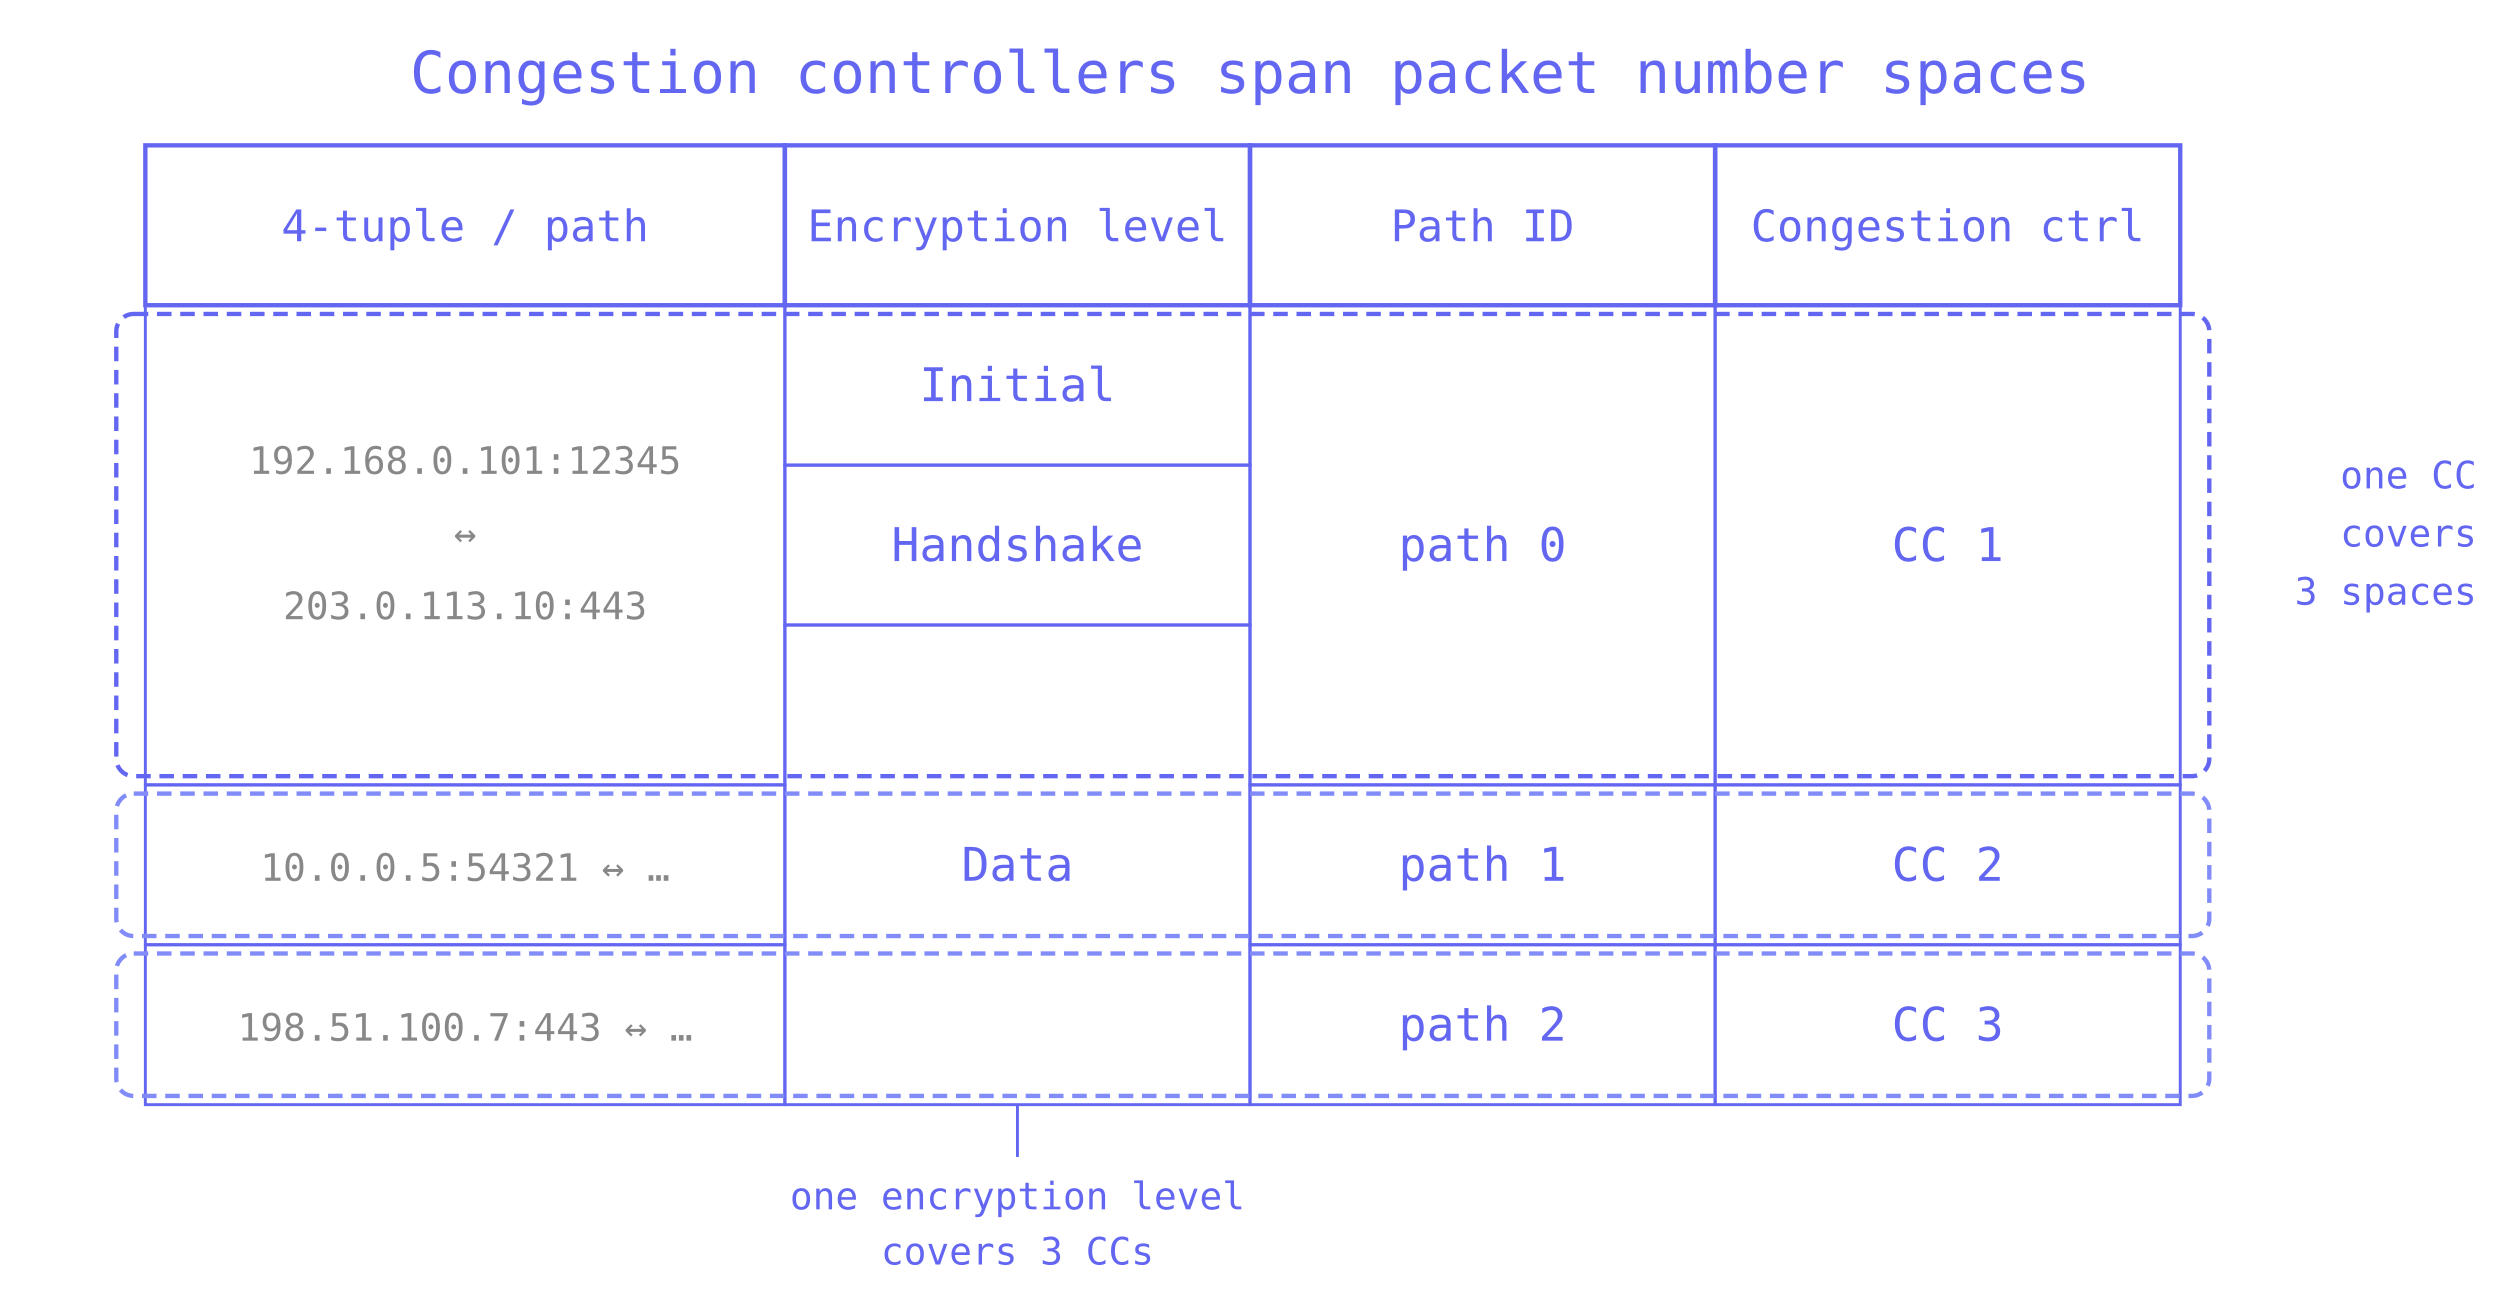
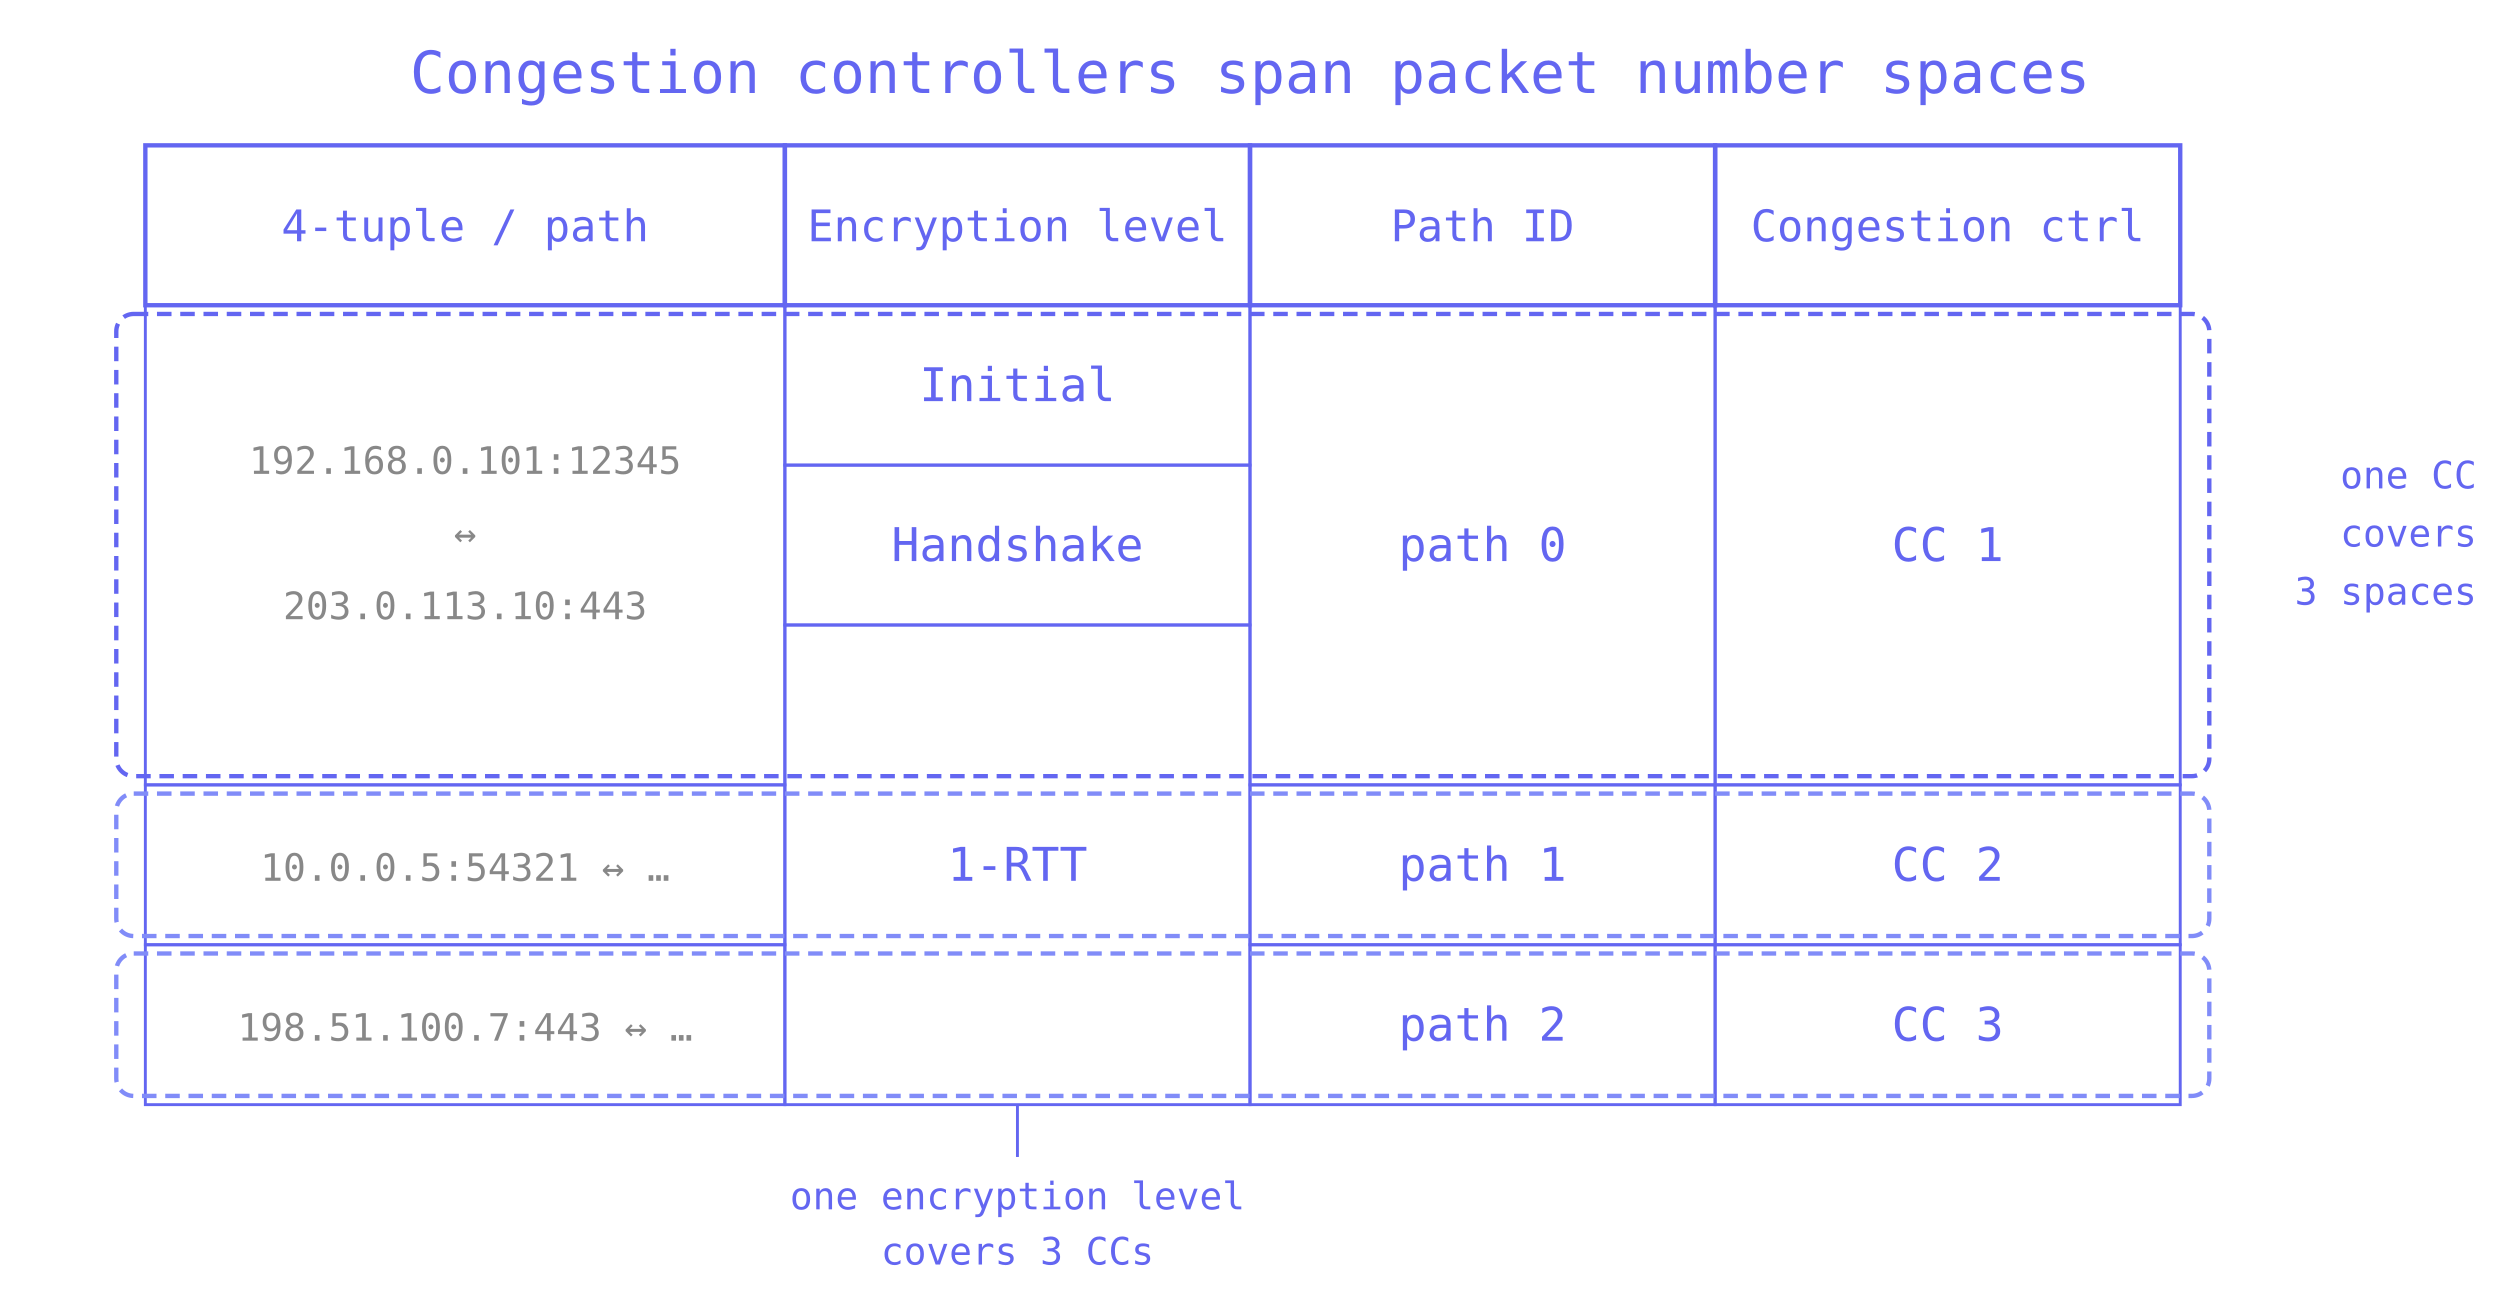
<svg xmlns="http://www.w3.org/2000/svg" viewBox="0 0 860 450">
  <text x="430" y="32" text-anchor="middle" font-family="Space Mono, monospace" font-size="20" fill="#6366f1">Congestion controllers span packet number spaces</text>
  <rect x="50" y="50" width="220" height="55" fill="none" stroke="#6366f1" stroke-width="1.5" />
  <text x="160" y="83" text-anchor="middle" font-family="Space Mono, monospace" font-size="15" fill="#6366f1">4-tuple / path</text>
  <rect x="270" y="50" width="160" height="55" fill="none" stroke="#6366f1" stroke-width="1.5" />
  <text x="350" y="83" text-anchor="middle" font-family="Space Mono, monospace" font-size="15" fill="#6366f1">Encryption level</text>
  <rect x="430" y="50" width="160" height="55" fill="none" stroke="#6366f1" stroke-width="1.5" />
  <text x="510" y="83" text-anchor="middle" font-family="Space Mono, monospace" font-size="15" fill="#6366f1">Path ID</text>
  <rect x="590" y="50" width="160" height="55" fill="none" stroke="#6366f1" stroke-width="1.5" />
  <text x="670" y="83" text-anchor="middle" font-family="Space Mono, monospace" font-size="15" fill="#6366f1">Congestion ctrl</text>
  <rect x="50" y="105" width="220" height="165" fill="none" stroke="#6366f1" stroke-width="1" />
  <rect x="50" y="270" width="220" height="55" fill="none" stroke="#6366f1" stroke-width="1" />
  <rect x="50" y="325" width="220" height="55" fill="none" stroke="#6366f1" stroke-width="1" />
  <text x="160" y="163" text-anchor="middle" font-family="Space Mono, monospace" font-size="13" fill="#888">192.168.0.101:12345</text>
  <text x="160" y="188" text-anchor="middle" font-family="Space Mono, monospace" font-size="13" fill="#888">↔</text>
  <text x="160" y="213" text-anchor="middle" font-family="Space Mono, monospace" font-size="13" fill="#888">203.0.113.10:443</text>
  <text x="160" y="303" text-anchor="middle" font-family="Space Mono, monospace" font-size="13" fill="#888">10.0.0.5:54321 ↔ …</text>
  <text x="160" y="358" text-anchor="middle" font-family="Space Mono, monospace" font-size="13" fill="#888">198.51.100.7:443 ↔ …</text>
  <rect x="270" y="105" width="160" height="55" fill="none" stroke="#6366f1" stroke-width="1" />
  <text x="350" y="138" text-anchor="middle" font-family="Space Mono, monospace" font-size="16" fill="#6366f1">Initial</text>
  <rect x="270" y="160" width="160" height="55" fill="none" stroke="#6366f1" stroke-width="1" />
  <text x="350" y="193" text-anchor="middle" font-family="Space Mono, monospace" font-size="16" fill="#6366f1">Handshake</text>
  <rect x="270" y="215" width="160" height="165" fill="none" stroke="#6366f1" stroke-width="1" />
-   <text x="350" y="303" text-anchor="middle" font-family="Space Mono, monospace" font-size="16" fill="#6366f1">Data</text>
+   <text x="350" y="303" text-anchor="middle" font-family="Space Mono, monospace" font-size="16" fill="#6366f1">1-RTT</text>
  <rect x="430" y="105" width="160" height="165" fill="none" stroke="#6366f1" stroke-width="1" />
  <text x="510" y="193" text-anchor="middle" font-family="Space Mono, monospace" font-size="16" fill="#6366f1">path 0</text>
  <rect x="430" y="270" width="160" height="55" fill="none" stroke="#6366f1" stroke-width="1" />
  <text x="510" y="303" text-anchor="middle" font-family="Space Mono, monospace" font-size="16" fill="#6366f1">path 1</text>
  <rect x="430" y="325" width="160" height="55" fill="none" stroke="#6366f1" stroke-width="1" />
  <text x="510" y="358" text-anchor="middle" font-family="Space Mono, monospace" font-size="16" fill="#6366f1">path 2</text>
  <rect x="590" y="105" width="160" height="165" fill="none" stroke="#6366f1" stroke-width="1" />
  <text x="670" y="193" text-anchor="middle" font-family="Space Mono, monospace" font-size="16" fill="#6366f1">CC 1</text>
  <rect x="590" y="270" width="160" height="55" fill="none" stroke="#6366f1" stroke-width="1" />
  <text x="670" y="303" text-anchor="middle" font-family="Space Mono, monospace" font-size="16" fill="#6366f1">CC 2</text>
  <rect x="590" y="325" width="160" height="55" fill="none" stroke="#6366f1" stroke-width="1" />
  <text x="670" y="358" text-anchor="middle" font-family="Space Mono, monospace" font-size="16" fill="#6366f1">CC 3</text>
  <rect x="40" y="108" width="720" height="159" rx="6" fill="none" stroke="#6366f1" stroke-width="1.5" stroke-dasharray="5 3" />
  <rect x="40" y="273" width="720" height="49" rx="6" fill="none" stroke="#818cf8" stroke-width="1.5" stroke-dasharray="5 3" />
  <rect x="40" y="328" width="720" height="49" rx="6" fill="none" stroke="#818cf8" stroke-width="1.5" stroke-dasharray="5 3" />
  <text x="852" y="168" text-anchor="end" font-family="Space Mono, monospace" font-size="13" fill="#6366f1">one CC</text>
  <text x="852" y="188" text-anchor="end" font-family="Space Mono, monospace" font-size="13" fill="#6366f1">covers</text>
  <text x="852" y="208" text-anchor="end" font-family="Space Mono, monospace" font-size="13" fill="#6366f1">3 spaces</text>
  <line x1="350" y1="380" x2="350" y2="398" stroke="#6366f1" stroke-width="1" />
  <text x="350" y="416" text-anchor="middle" font-family="Space Mono, monospace" font-size="13" fill="#6366f1">one encryption level</text>
  <text x="350" y="435" text-anchor="middle" font-family="Space Mono, monospace" font-size="13" fill="#6366f1">covers 3 CCs</text>
</svg>
